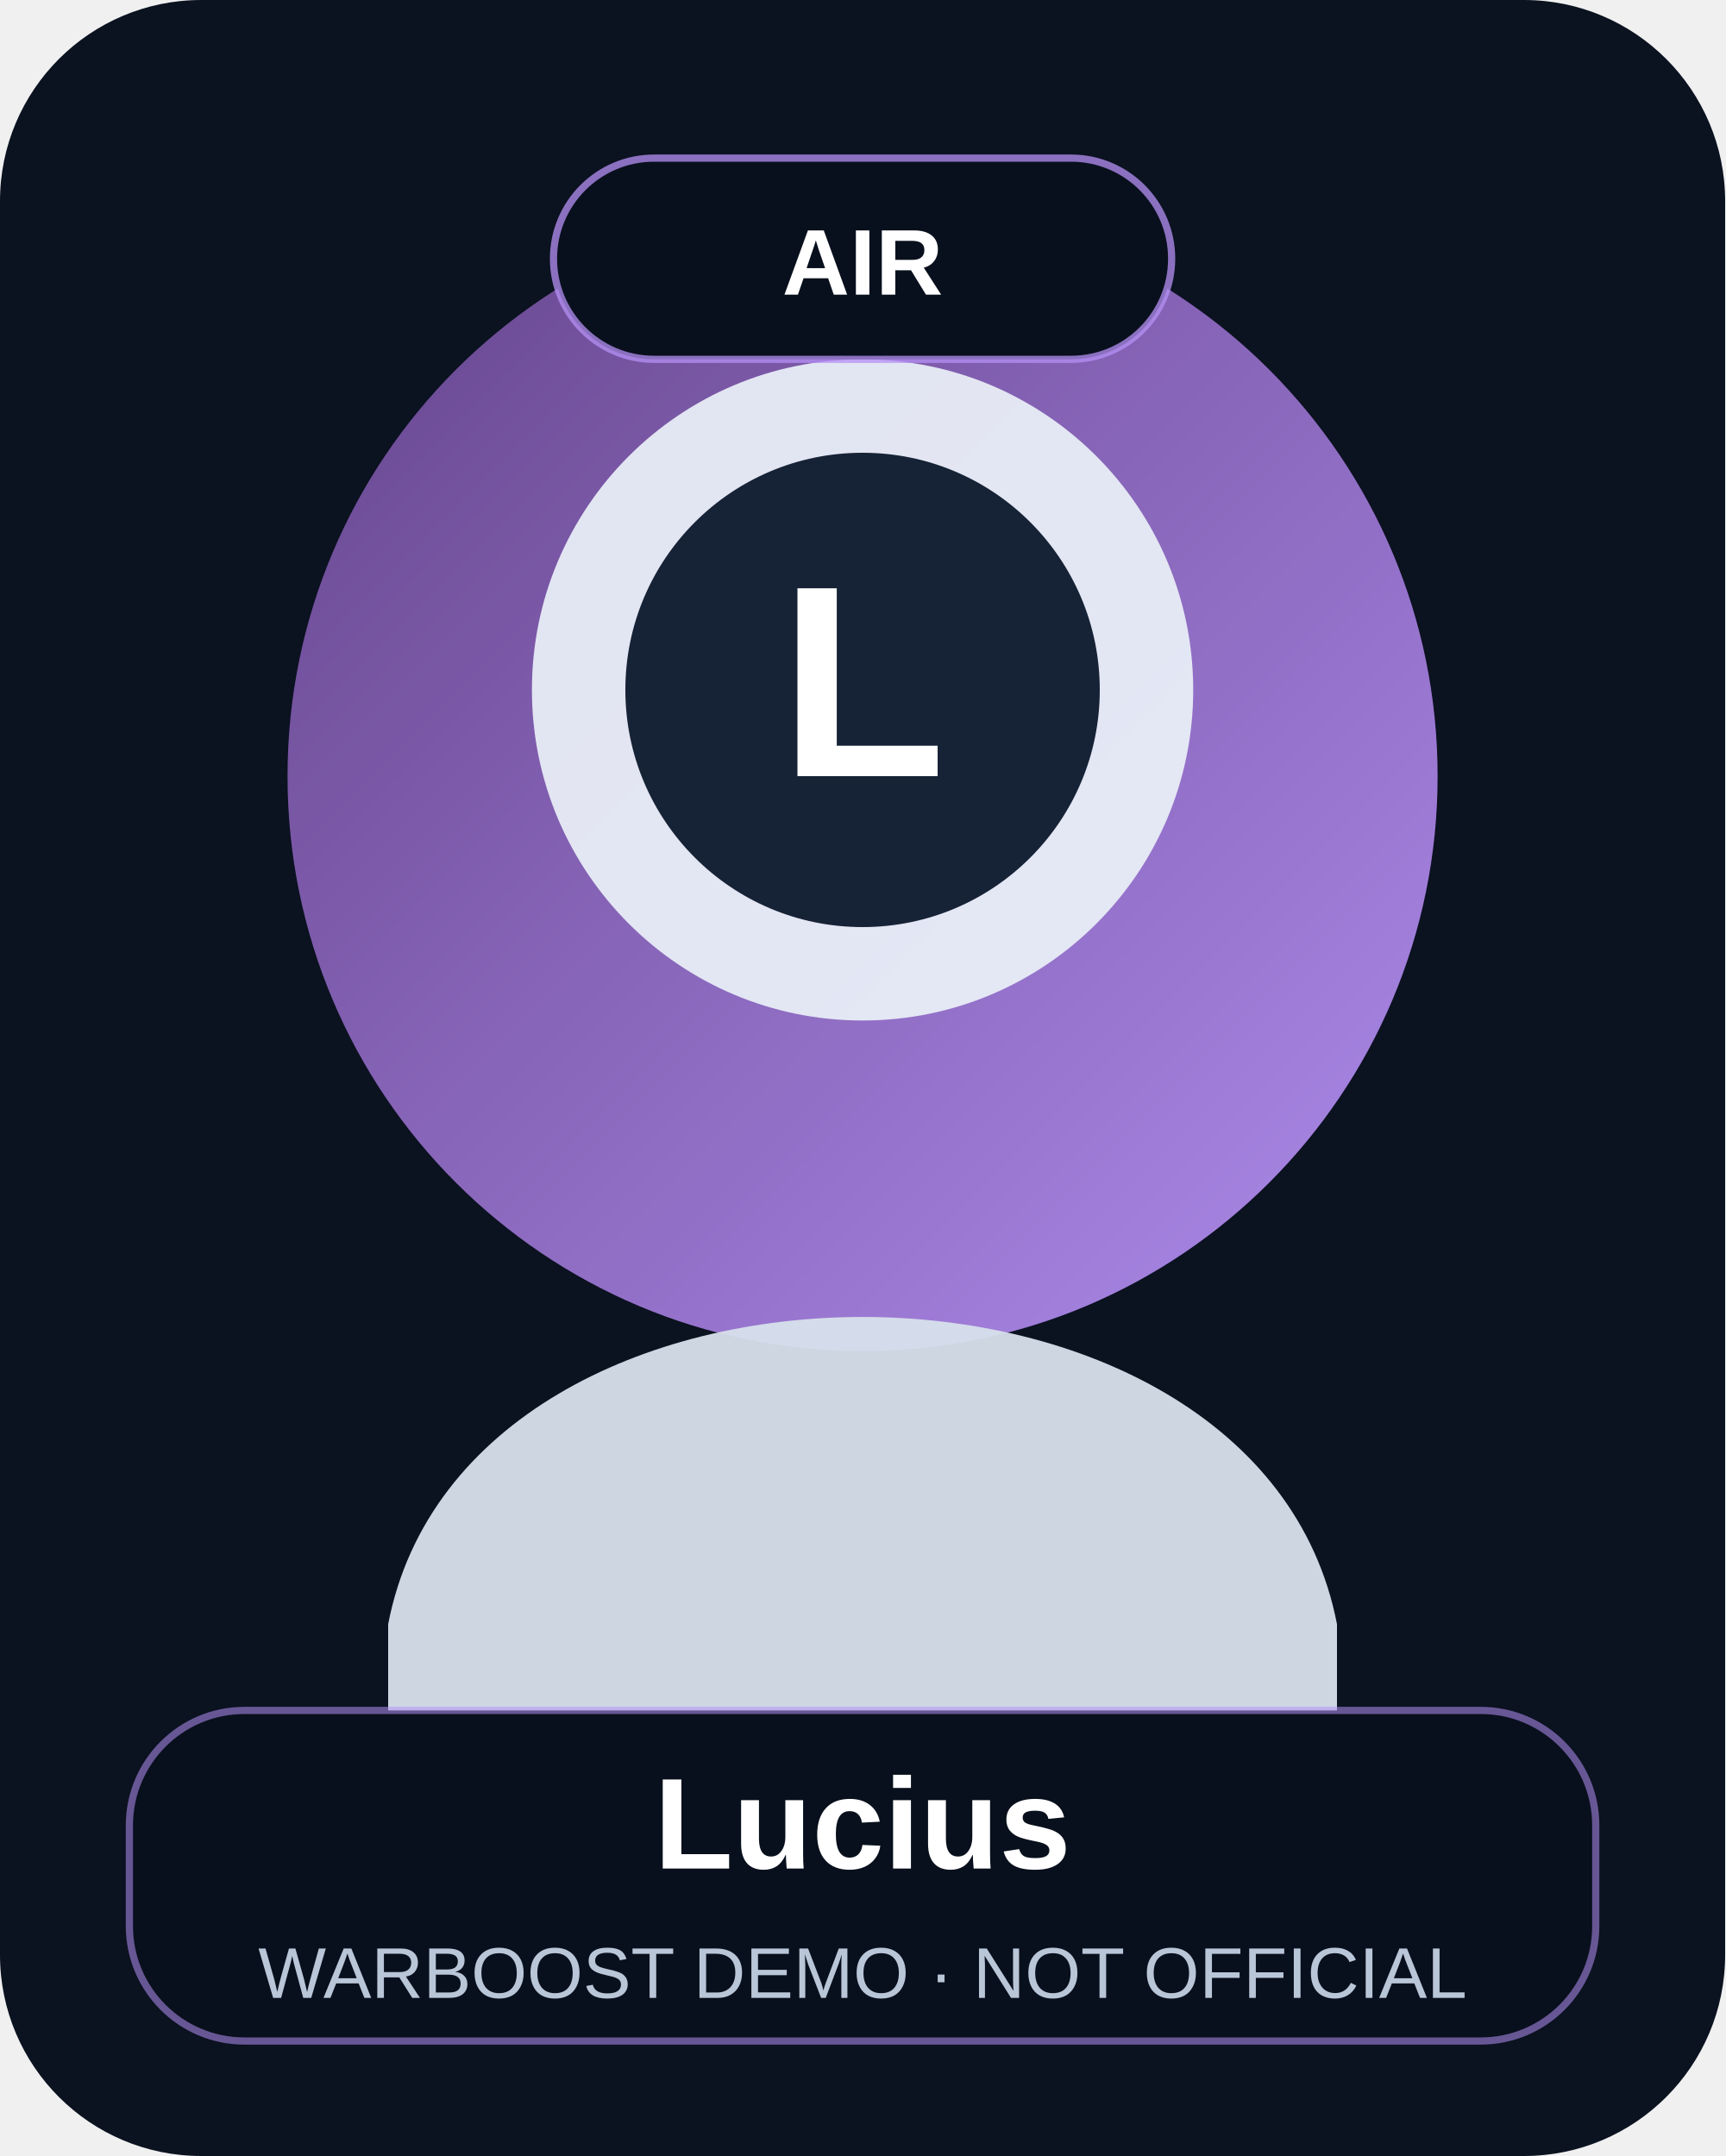
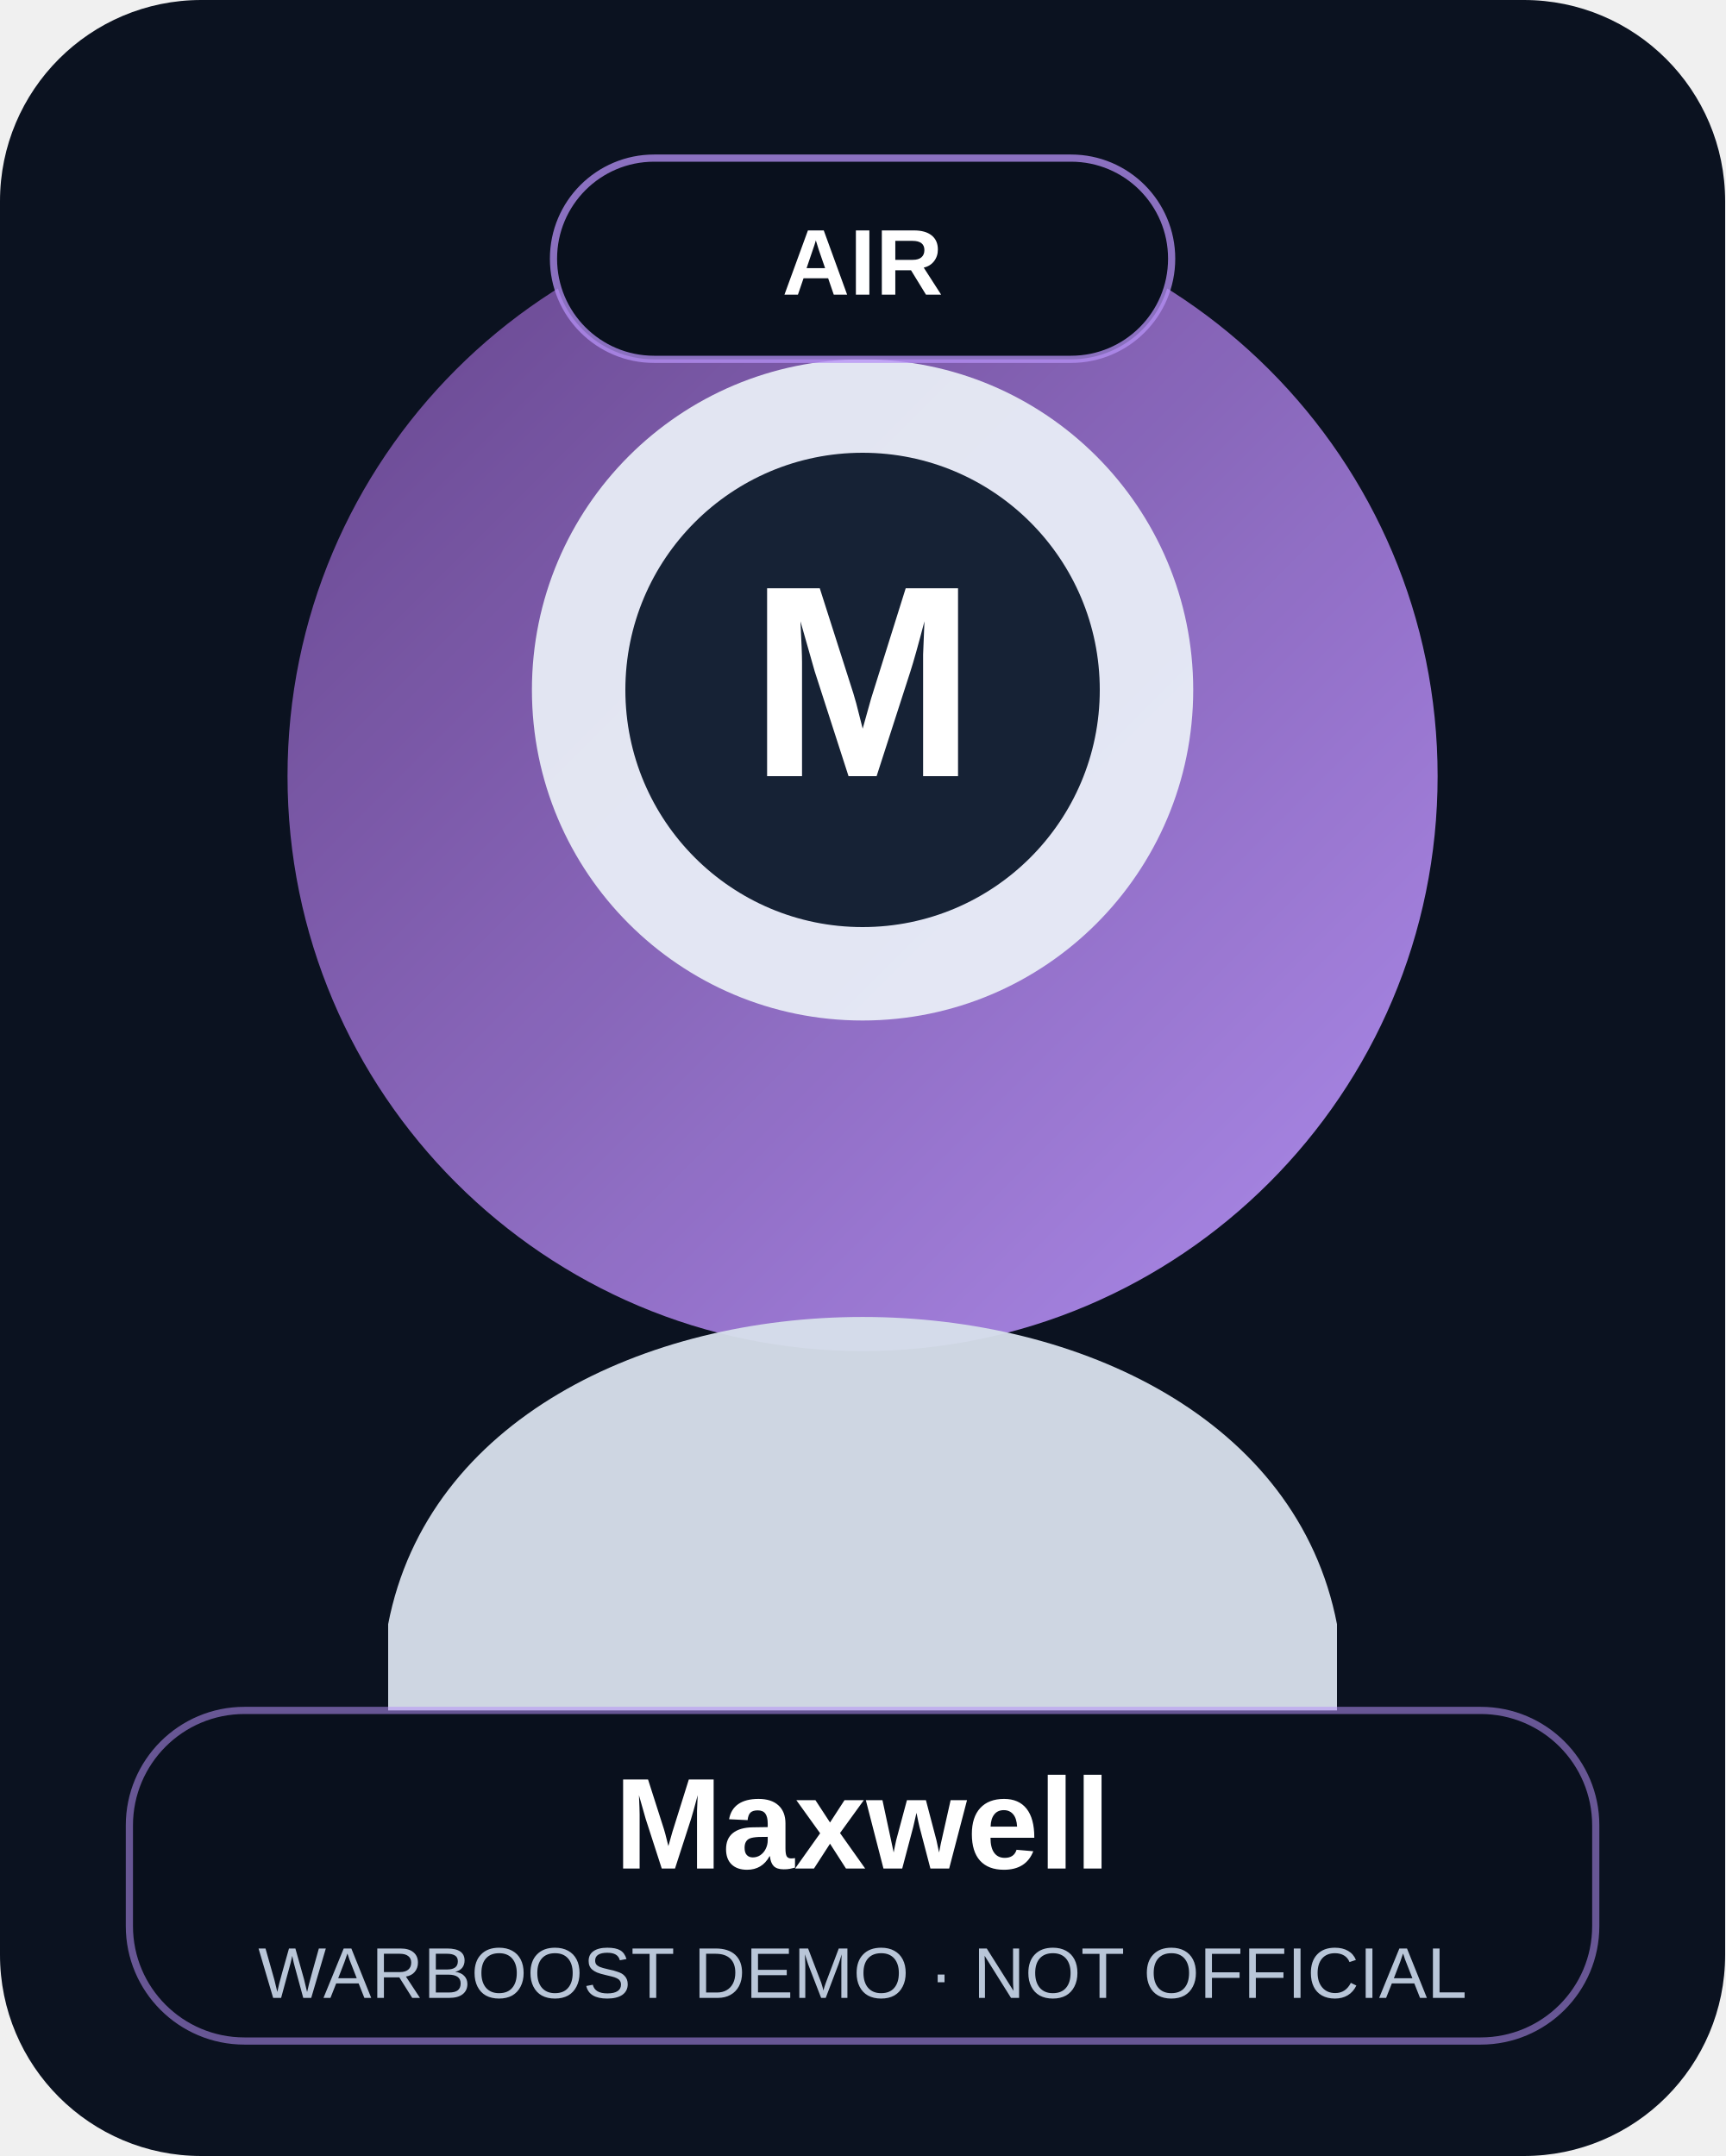
- <svg xmlns="http://www.w3.org/2000/svg" width="240" height="300" viewBox="0 0 240 300" role="img" aria-label="Lucius WarBoost demo visual">
+ <svg xmlns="http://www.w3.org/2000/svg" width="240" height="300" viewBox="0 0 240 300" role="img" aria-label="Maxwell WarBoost demo visual">
  <defs>
    <linearGradient id="g" x1="0" y1="0" x2="1" y2="1">
      <stop stop-color="#69458f" />
      <stop offset="1" stop-color="#b590f5" />
    </linearGradient>
  </defs>
  <rect width="240" height="300" rx="28" fill="#0b1220" />
  <circle cx="120" cy="108" r="80" fill="url(#g)" opacity=".96" />
  <circle cx="120" cy="96" r="46" fill="#e9eef6" opacity=".94" />
  <path d="M54 226c11-57 121-57 132 0v38H54z" fill="#d7e0eb" opacity=".95" />
  <circle cx="120" cy="96" r="33" fill="#162235" />
-   <text x="120" y="108" text-anchor="middle" font-size="38" font-family="Arial, sans-serif" font-weight="700" fill="#fff">L</text>
+   <text x="120" y="108" text-anchor="middle" font-size="38" font-family="Arial, sans-serif" font-weight="700" fill="#fff">M</text>
  <rect x="77" y="22" width="86" height="28" rx="14" fill="#09101d" stroke="#b590f5" stroke-opacity=".75" />
  <text x="120" y="41" text-anchor="middle" font-size="13" font-family="Arial, sans-serif" font-weight="700" fill="#fff">AIR</text>
  <rect x="18" y="238" width="204" height="46" rx="16" fill="#09101d" stroke="#b590f5" stroke-opacity=".55" />
-   <text x="120" y="260" text-anchor="middle" font-size="18" font-family="Arial, sans-serif" font-weight="700" fill="#fff">Lucius</text>
+   <text x="120" y="260" text-anchor="middle" font-size="18" font-family="Arial, sans-serif" font-weight="700" fill="#fff">Maxwell</text>
  <text x="120" y="278" text-anchor="middle" font-size="10" font-family="Arial, sans-serif" fill="#b9c6d8">WARBOOST DEMO · NOT OFFICIAL</text>
</svg>
